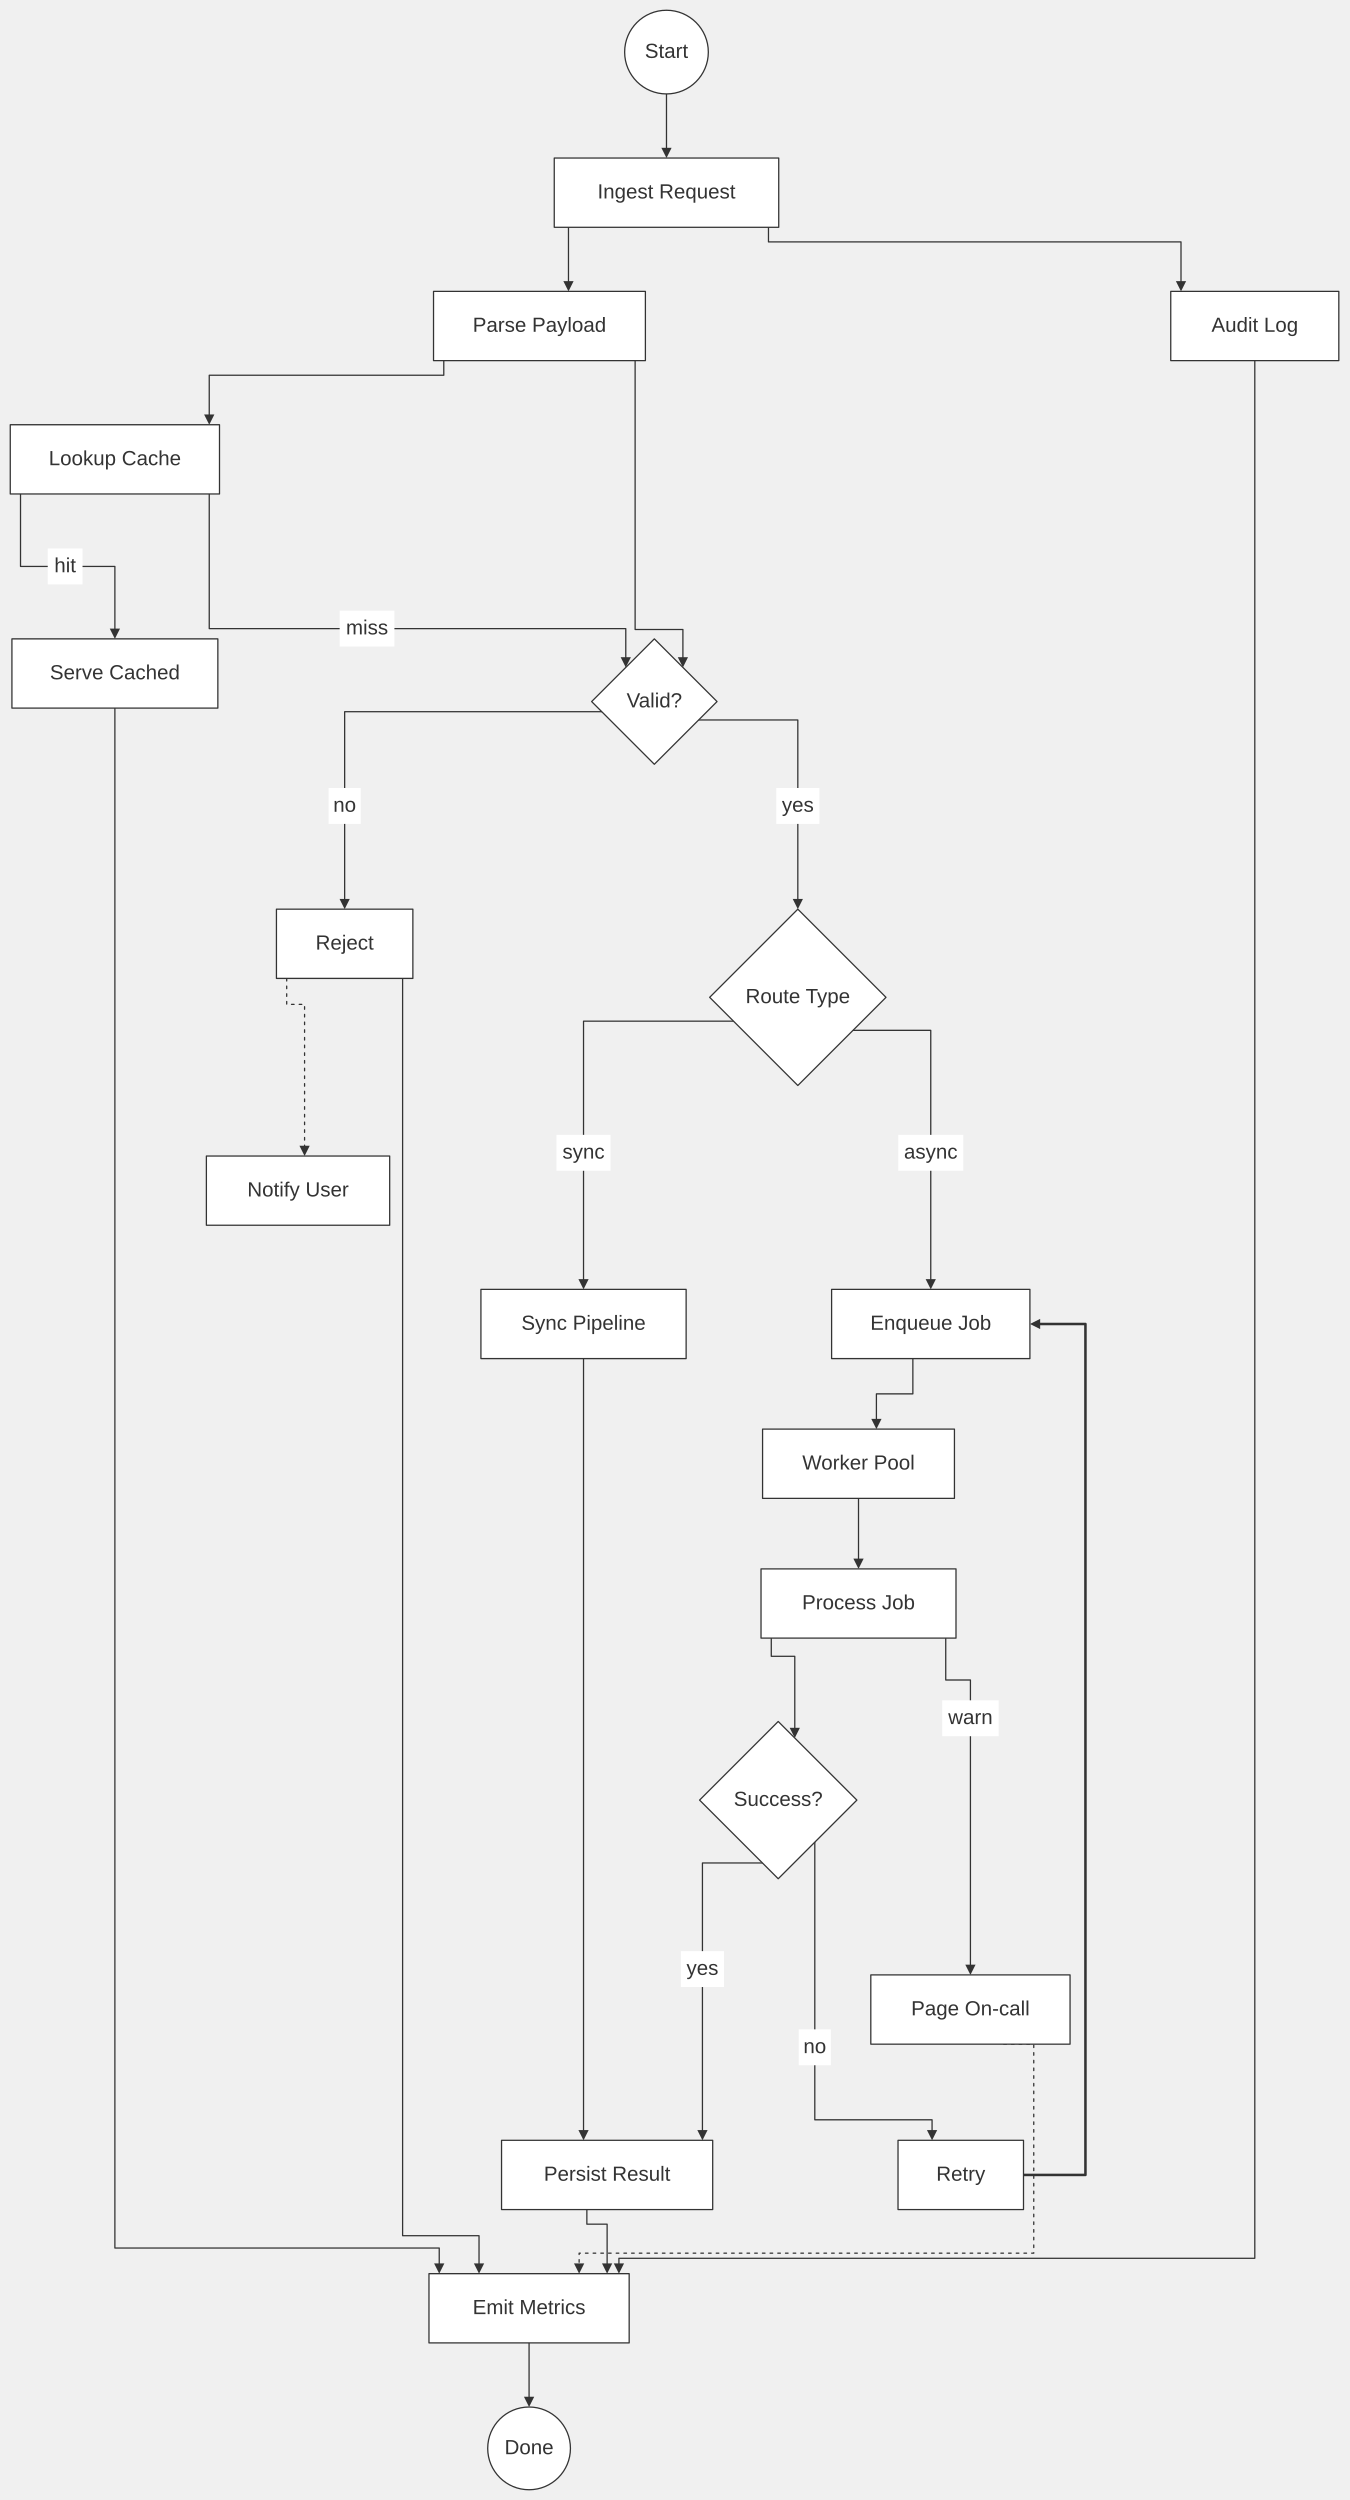
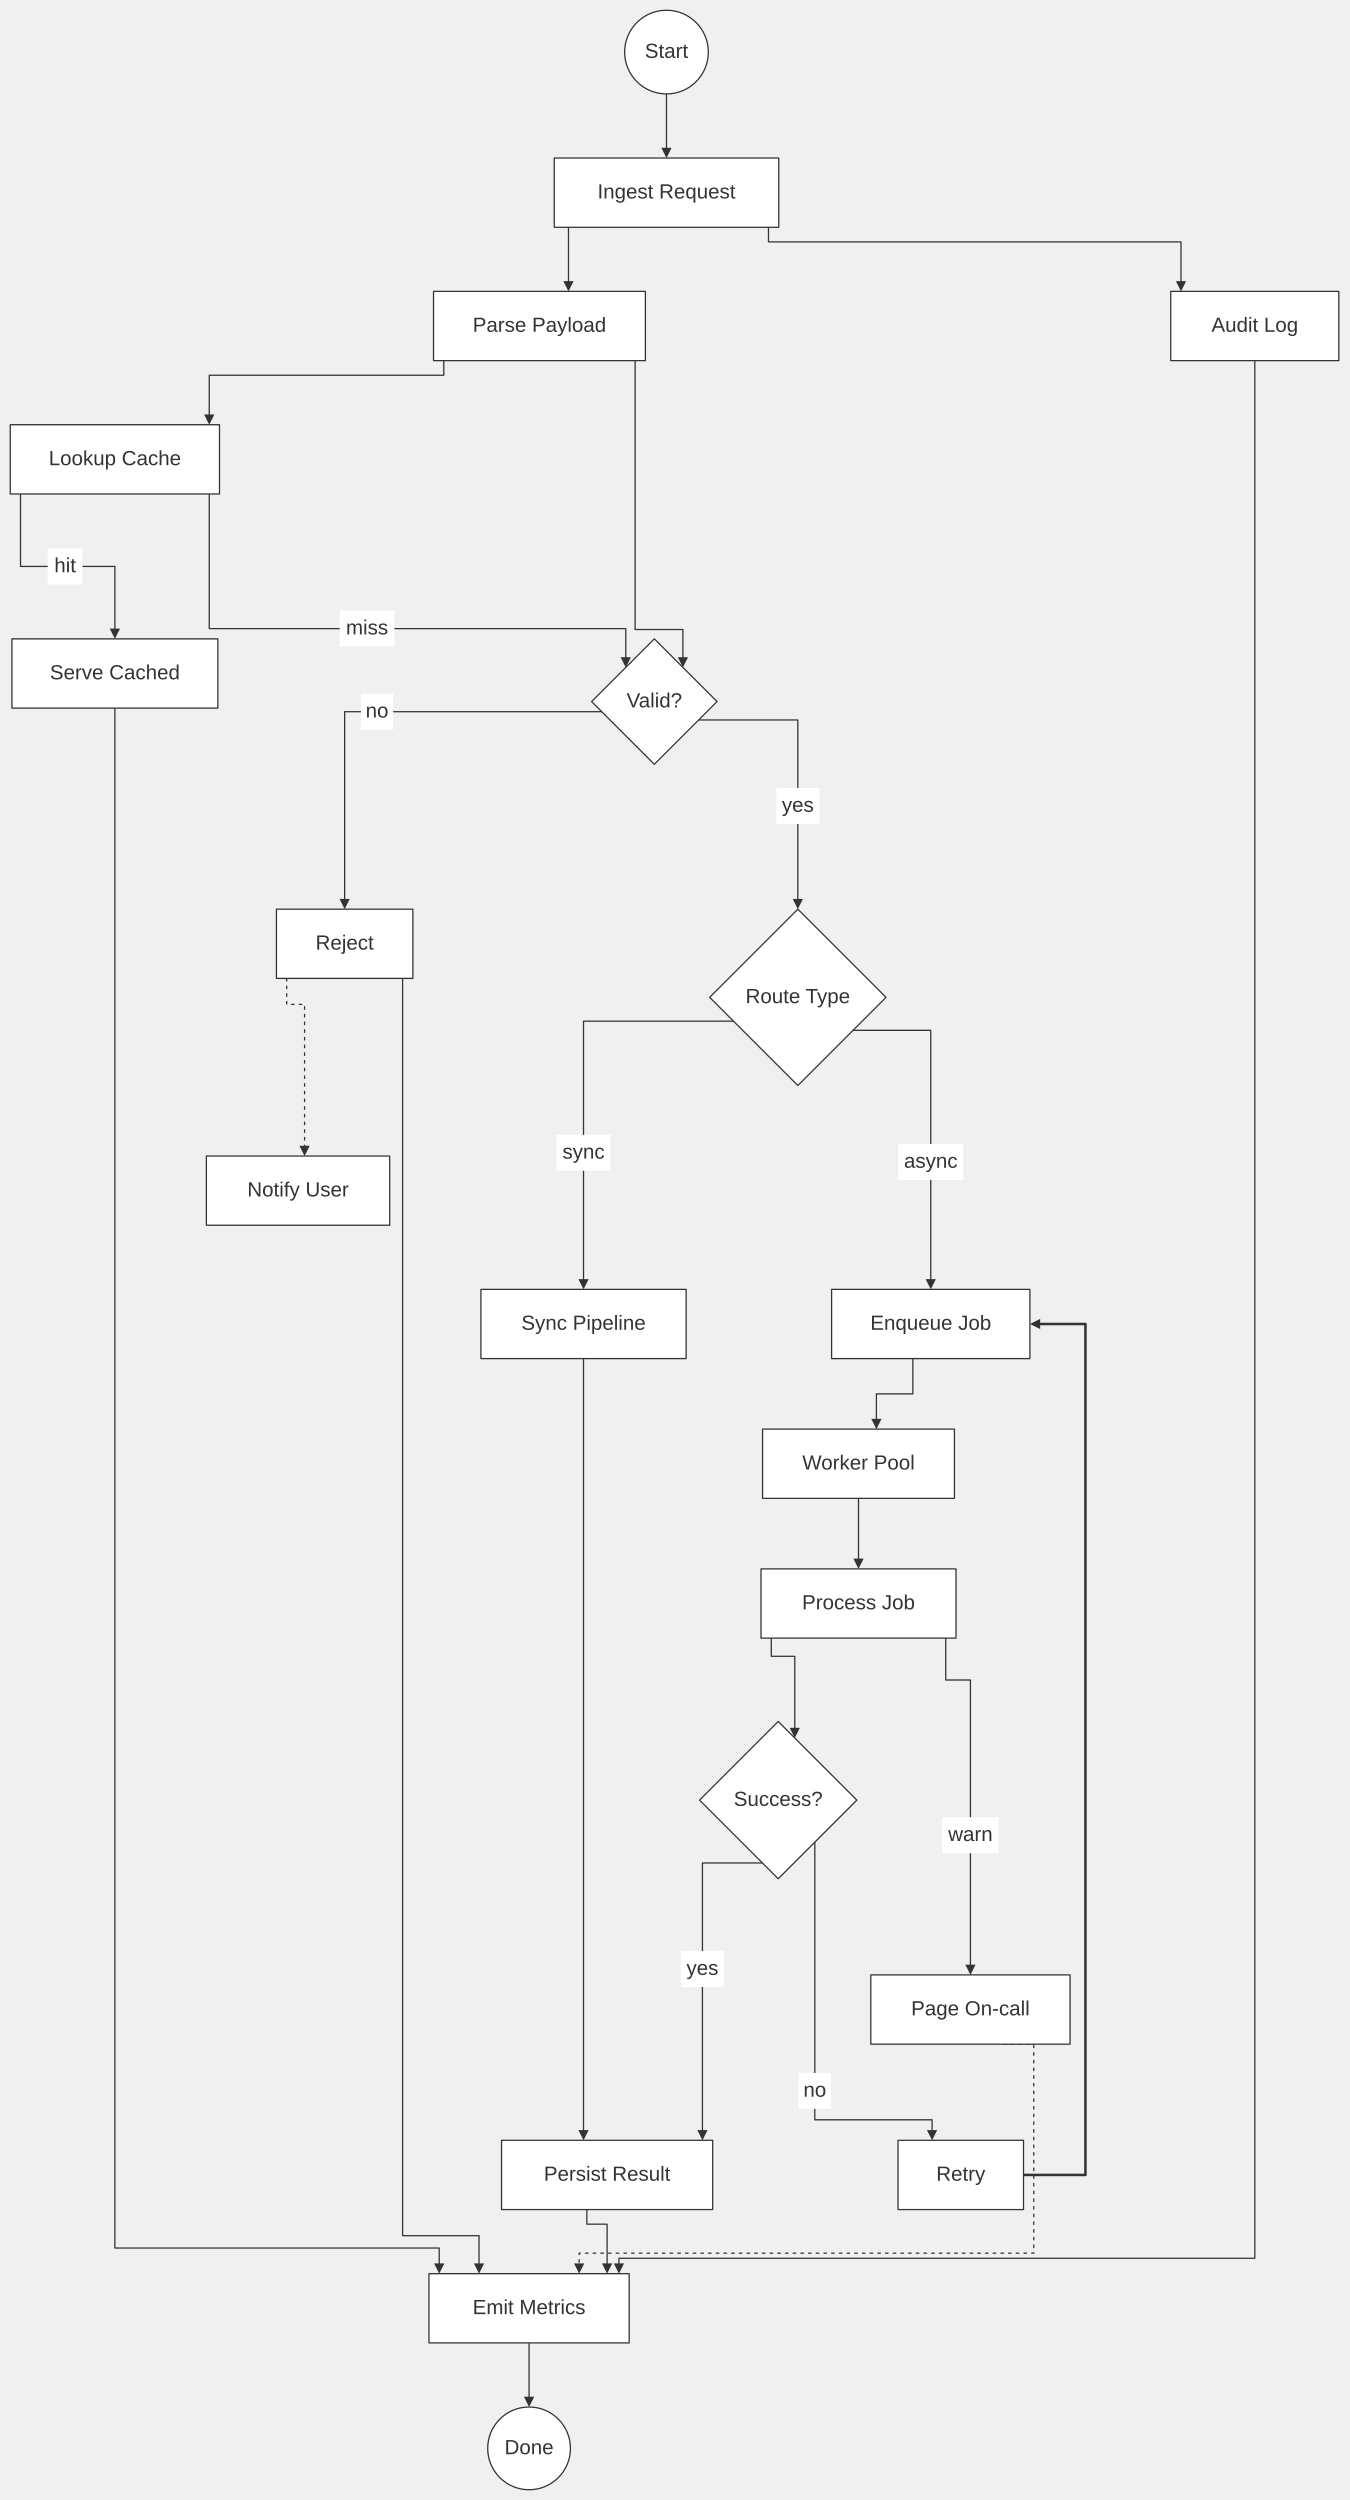
<svg xmlns="http://www.w3.org/2000/svg" width="100%" viewBox="0 0 1052.17 1949.78" style="max-width: 1052.17px; background-color: transparent;" font-family="&quot;trebuchet ms&quot;, verdana, arial, sans-serif" font-size="16.00">
  <defs>
    <marker id="arrowhead" viewBox="0 0 10.00 10.00" refX="5.00" refY="5.00" markerWidth="8.00" markerHeight="8.00" orient="auto-start-reverse" markerUnits="userSpaceOnUse">
      <path d="M 0 0 L 10.00 5.00 L 0 10.00 z" fill="#333" />
    </marker>
  </defs>
  <g transform="translate(0.00,0.00)">
    <g class="edgePaths">
      <path d="M519.80,73.26 L519.80,119.26" stroke="#333" stroke-width="1.00" fill="none" stroke-linecap="round" stroke-linejoin="round" marker-end="url(#arrowhead)" />
      <path d="M443.36,177.26 L443.36,223.26" stroke="#333" stroke-width="1.00" fill="none" stroke-linecap="round" stroke-linejoin="round" marker-end="url(#arrowhead)" />
      <path d="M495.34,281.26 L495.34,490.94 L532.60,490.94 L532.60,516.54" stroke="#333" stroke-width="1.00" fill="none" stroke-linecap="round" stroke-linejoin="round" marker-end="url(#arrowhead)" />
      <path d="M469.33,555.07 L268.80,555.07 L268.80,705.07" stroke="#333" stroke-width="1.00" fill="none" stroke-linecap="round" stroke-linejoin="round" marker-end="url(#arrowhead)" />
      <path d="M223.60,763.07 L223.60,783.32 L237.54,783.32 L237.54,897.59" stroke="#333" stroke-width="1.00" fill="none" stroke-linecap="round" stroke-linejoin="round" stroke-dasharray="2.00,4.00" marker-end="url(#arrowhead)" />
      <path d="M314.00,763.07 L314.00,1743.66 L373.60,1743.66 L373.60,1769.26" stroke="#333" stroke-width="1.00" fill="none" stroke-linecap="round" stroke-linejoin="round" marker-end="url(#arrowhead)" />
      <path d="M544.86,561.53 L622.23,561.53 L622.23,705.07" stroke="#333" stroke-width="1.00" fill="none" stroke-linecap="round" stroke-linejoin="round" marker-end="url(#arrowhead)" />
      <path d="M572.09,796.44 L455.10,796.44 L455.10,1001.59" stroke="#333" stroke-width="1.00" fill="none" stroke-linecap="round" stroke-linejoin="round" marker-end="url(#arrowhead)" />
      <path d="M665.25,803.57 L725.91,803.57 L725.91,1001.59" stroke="#333" stroke-width="1.00" fill="none" stroke-linecap="round" stroke-linejoin="round" marker-end="url(#arrowhead)" />
      <path d="M711.95,1059.59 L711.95,1087.09 L683.52,1087.09 L683.52,1110.59" stroke="#333" stroke-width="1.00" fill="none" stroke-linecap="round" stroke-linejoin="round" marker-end="url(#arrowhead)" />
      <path d="M669.56,1168.59 L669.56,1219.59" stroke="#333" stroke-width="1.00" fill="none" stroke-linecap="round" stroke-linejoin="round" marker-end="url(#arrowhead)" />
      <path d="M601.53,1277.59 L601.53,1291.78 L619.86,1291.78 L619.86,1351.51" stroke="#333" stroke-width="1.00" fill="none" stroke-linecap="round" stroke-linejoin="round" marker-end="url(#arrowhead)" />
      <path d="M635.47,1436.73 L635.47,1653.26 L726.93,1653.26 L726.93,1665.26" stroke="#333" stroke-width="1.00" fill="none" stroke-linecap="round" stroke-linejoin="round" marker-end="url(#arrowhead)" />
      <path d="M798.24,1696.26 L846.55,1696.26 L846.55,1032.59 L807.24,1032.59" stroke="#333" stroke-width="2.00" fill="none" stroke-linecap="round" stroke-linejoin="round" marker-end="url(#arrowhead)" />
      <path d="M594.64,1452.96 L547.84,1452.96 L547.84,1665.26" stroke="#333" stroke-width="1.00" fill="none" stroke-linecap="round" stroke-linejoin="round" marker-end="url(#arrowhead)" />
      <path d="M455.10,1059.59 L455.10,1665.26" stroke="#333" stroke-width="1.00" fill="none" stroke-linecap="round" stroke-linejoin="round" marker-end="url(#arrowhead)" />
      <path d="M457.70,1723.26 L457.70,1734.66 L473.50,1734.66 L473.50,1769.26" stroke="#333" stroke-width="1.00" fill="none" stroke-linecap="round" stroke-linejoin="round" marker-end="url(#arrowhead)" />
      <path d="M346.11,281.26 L346.11,292.66 L163.19,292.66 L163.19,327.26" stroke="#333" stroke-width="1.00" fill="none" stroke-linecap="round" stroke-linejoin="round" marker-end="url(#arrowhead)" />
      <path d="M16.00,385.26 L16.00,441.76 L89.60,441.76 L89.60,494.26" stroke="#333" stroke-width="1.00" fill="none" stroke-linecap="round" stroke-linejoin="round" marker-end="url(#arrowhead)" />
      <path d="M89.60,552.26 L89.60,1753.26 L342.56,1753.26 L342.56,1769.26" stroke="#333" stroke-width="1.00" fill="none" stroke-linecap="round" stroke-linejoin="round" marker-end="url(#arrowhead)" />
      <path d="M163.19,385.26 L163.19,490.26 L488.05,490.26 L488.05,516.54" stroke="#333" stroke-width="1.00" fill="none" stroke-linecap="round" stroke-linejoin="round" marker-end="url(#arrowhead)" />
      <path d="M599.34,177.26 L599.34,188.66 L921.08,188.66 L921.08,223.26" stroke="#333" stroke-width="1.00" fill="none" stroke-linecap="round" stroke-linejoin="round" marker-end="url(#arrowhead)" />
      <path d="M978.63,281.26 L978.63,1761.26 L482.70,1761.26 L482.70,1769.26" stroke="#333" stroke-width="1.00" fill="none" stroke-linecap="round" stroke-linejoin="round" marker-end="url(#arrowhead)" />
      <path d="M737.59,1277.59 L737.59,1310.25 L756.85,1310.25 L756.85,1536.26" stroke="#333" stroke-width="1.00" fill="none" stroke-linecap="round" stroke-linejoin="round" marker-end="url(#arrowhead)" />
      <path d="M782.87,1594.26 L806.24,1594.26 L806.24,1757.26 L451.67,1757.26 L451.67,1769.26" stroke="#333" stroke-width="1.00" fill="none" stroke-linecap="round" stroke-linejoin="round" stroke-dasharray="2.00,4.00" marker-end="url(#arrowhead)" />
      <path d="M412.63,1827.26 L412.63,1873.26" stroke="#333" stroke-width="1.00" fill="none" stroke-linecap="round" stroke-linejoin="round" marker-end="url(#arrowhead)" />
    </g>
    <g class="nodes">
      <ellipse cx="412.63" cy="1909.52" rx="32.26" ry="32.26" fill="white" stroke="#333" stroke-width="1.00" stroke-linejoin="round" />
      <text x="412.63" y="1909.52" text-anchor="middle" dominant-baseline="middle" fill="#333">Done</text>
      <rect x="679.15" y="1540.26" width="155.40" height="54.00" fill="white" stroke="#333" stroke-width="1.00" stroke-linejoin="round" />
      <text x="756.85" y="1567.26" text-anchor="middle" dominant-baseline="middle" fill="#333">Page On-call</text>
      <rect x="913.08" y="227.26" width="131.08" height="54.00" fill="white" stroke="#333" stroke-width="1.00" stroke-linejoin="round" />
      <text x="978.63" y="254.26" text-anchor="middle" dominant-baseline="middle" fill="#333">Audit Log</text>
      <rect x="8.00" y="331.26" width="163.19" height="54.00" fill="white" stroke="#333" stroke-width="1.00" stroke-linejoin="round" />
      <text x="89.60" y="358.26" text-anchor="middle" dominant-baseline="middle" fill="#333">Lookup Cache</text>
      <rect x="9.30" y="498.26" width="160.60" height="54.00" fill="white" stroke="#333" stroke-width="1.00" stroke-linejoin="round" />
      <text x="89.60" y="525.26" text-anchor="middle" dominant-baseline="middle" fill="#333">Serve Cached</text>
      <rect x="432.27" y="123.26" width="175.07" height="54.00" fill="white" stroke="#333" stroke-width="1.00" stroke-linejoin="round" />
      <text x="519.80" y="150.26" text-anchor="middle" dominant-baseline="middle" fill="#333">Ingest Request</text>
      <rect x="334.56" y="1773.26" width="156.14" height="54.00" fill="white" stroke="#333" stroke-width="1.00" stroke-linejoin="round" />
      <text x="412.63" y="1800.26" text-anchor="middle" dominant-baseline="middle" fill="#333">Emit Metrics</text>
      <rect x="160.96" y="901.59" width="142.96" height="54.00" fill="white" stroke="#333" stroke-width="1.00" stroke-linejoin="round" />
      <text x="232.44" y="928.59" text-anchor="middle" dominant-baseline="middle" fill="#333">Notify User</text>
      <rect x="338.11" y="227.26" width="165.24" height="54.00" fill="white" stroke="#333" stroke-width="1.00" stroke-linejoin="round" />
      <text x="420.72" y="254.26" text-anchor="middle" dominant-baseline="middle" fill="#333">Parse Payload</text>
      <rect x="391.16" y="1669.26" width="164.68" height="54.00" fill="white" stroke="#333" stroke-width="1.00" stroke-linejoin="round" />
      <text x="473.50" y="1696.26" text-anchor="middle" dominant-baseline="middle" fill="#333">Persist Result</text>
      <rect x="593.53" y="1223.59" width="152.06" height="54.00" fill="white" stroke="#333" stroke-width="1.00" stroke-linejoin="round" />
      <text x="669.56" y="1250.59" text-anchor="middle" dominant-baseline="middle" fill="#333">Process Job</text>
      <rect x="648.58" y="1005.59" width="154.66" height="54.00" fill="white" stroke="#333" stroke-width="1.00" stroke-linejoin="round" />
      <text x="725.91" y="1032.59" text-anchor="middle" dominant-baseline="middle" fill="#333">Enqueue Job</text>
      <rect x="215.60" y="709.07" width="106.40" height="54.00" fill="white" stroke="#333" stroke-width="1.00" stroke-linejoin="round" />
      <text x="268.80" y="736.07" text-anchor="middle" dominant-baseline="middle" fill="#333">Reject</text>
      <rect x="700.38" y="1669.26" width="97.86" height="54.00" fill="white" stroke="#333" stroke-width="1.00" stroke-linejoin="round" />
      <text x="749.31" y="1696.26" text-anchor="middle" dominant-baseline="middle" fill="#333">Retry</text>
      <polygon points="622.23,709.07 690.99,777.83 622.23,846.59 553.47,777.83" fill="white" stroke="#333" stroke-width="1.00" stroke-linejoin="round" />
      <text x="622.23" y="777.83" text-anchor="middle" dominant-baseline="middle" fill="#333">Route Type</text>
      <ellipse cx="519.80" cy="40.63" rx="32.63" ry="32.63" fill="white" stroke="#333" stroke-width="1.00" stroke-linejoin="round" />
      <text x="519.80" y="40.63" text-anchor="middle" dominant-baseline="middle" fill="#333">Start</text>
      <polygon points="606.94,1342.59 668.28,1403.92 606.94,1465.26 545.60,1403.92" fill="white" stroke="#333" stroke-width="1.00" stroke-linejoin="round" />
      <text x="606.94" y="1403.92" text-anchor="middle" dominant-baseline="middle" fill="#333">Success?</text>
      <rect x="375.08" y="1005.59" width="160.04" height="54.00" fill="white" stroke="#333" stroke-width="1.00" stroke-linejoin="round" />
      <text x="455.10" y="1032.59" text-anchor="middle" dominant-baseline="middle" fill="#333">Sync Pipeline</text>
      <polygon points="510.32,498.26 559.22,547.16 510.32,596.07 461.42,547.16" fill="white" stroke="#333" stroke-width="1.00" stroke-linejoin="round" />
      <text x="510.32" y="547.16" text-anchor="middle" dominant-baseline="middle" fill="#333">Valid?</text>
      <rect x="594.74" y="1114.59" width="149.64" height="54.00" fill="white" stroke="#333" stroke-width="1.00" stroke-linejoin="round" />
      <text x="669.56" y="1141.59" text-anchor="middle" dominant-baseline="middle" fill="#333">Worker Pool</text>
    </g>
    <g class="edgeLabels">
-       <rect x="256.26" y="614.57" width="25.08" height="28.00" fill="white" />
-       <text x="268.80" y="628.57" text-anchor="middle" dominant-baseline="middle" fill="#333">no</text>
-       <rect x="605.43" y="614.57" width="33.61" height="28.00" fill="white" />
-       <text x="622.23" y="628.57" text-anchor="middle" dominant-baseline="middle" fill="#333">yes</text>
+       <rect x="281.52" y="541.07" width="25.08" height="28.00" fill="white" />
+       <text x="294.06" y="555.07" text-anchor="middle" dominant-baseline="middle" fill="#333">no</text>
+       <rect x="605.43" y="614.61" width="33.61" height="28.00" fill="white" />
+       <text x="622.23" y="628.61" text-anchor="middle" dominant-baseline="middle" fill="#333">yes</text>
      <rect x="434.02" y="885.09" width="42.15" height="28.00" fill="white" />
      <text x="455.10" y="899.09" text-anchor="middle" dominant-baseline="middle" fill="#333">sync</text>
-       <rect x="700.56" y="885.09" width="50.69" height="28.00" fill="white" />
-       <text x="725.91" y="899.09" text-anchor="middle" dominant-baseline="middle" fill="#333">async</text>
-       <rect x="622.93" y="1582.72" width="25.08" height="28.00" fill="white" />
-       <text x="635.47" y="1596.72" text-anchor="middle" dominant-baseline="middle" fill="#333">no</text>
+       <rect x="700.56" y="892.25" width="50.69" height="28.00" fill="white" />
+       <text x="725.91" y="906.25" text-anchor="middle" dominant-baseline="middle" fill="#333">async</text>
+       <rect x="622.93" y="1616.72" width="25.08" height="28.00" fill="white" />
+       <text x="635.47" y="1630.72" text-anchor="middle" dominant-baseline="middle" fill="#333">no</text>
      <rect x="531.03" y="1521.71" width="33.61" height="28.00" fill="white" />
      <text x="547.84" y="1535.71" text-anchor="middle" dominant-baseline="middle" fill="#333">yes</text>
      <rect x="37.24" y="427.76" width="27.12" height="28.00" fill="white" />
      <text x="50.80" y="441.76" text-anchor="middle" dominant-baseline="middle" fill="#333">hit</text>
      <rect x="264.90" y="476.26" width="42.71" height="28.00" fill="white" />
      <text x="286.26" y="490.26" text-anchor="middle" dominant-baseline="middle" fill="#333">miss</text>
-       <rect x="734.84" y="1326.09" width="44.01" height="28.00" fill="white" />
-       <text x="756.85" y="1340.09" text-anchor="middle" dominant-baseline="middle" fill="#333">warn</text>
+       <rect x="734.84" y="1417.29" width="44.01" height="28.00" fill="white" />
+       <text x="756.85" y="1431.29" text-anchor="middle" dominant-baseline="middle" fill="#333">warn</text>
    </g>
  </g>
</svg>
